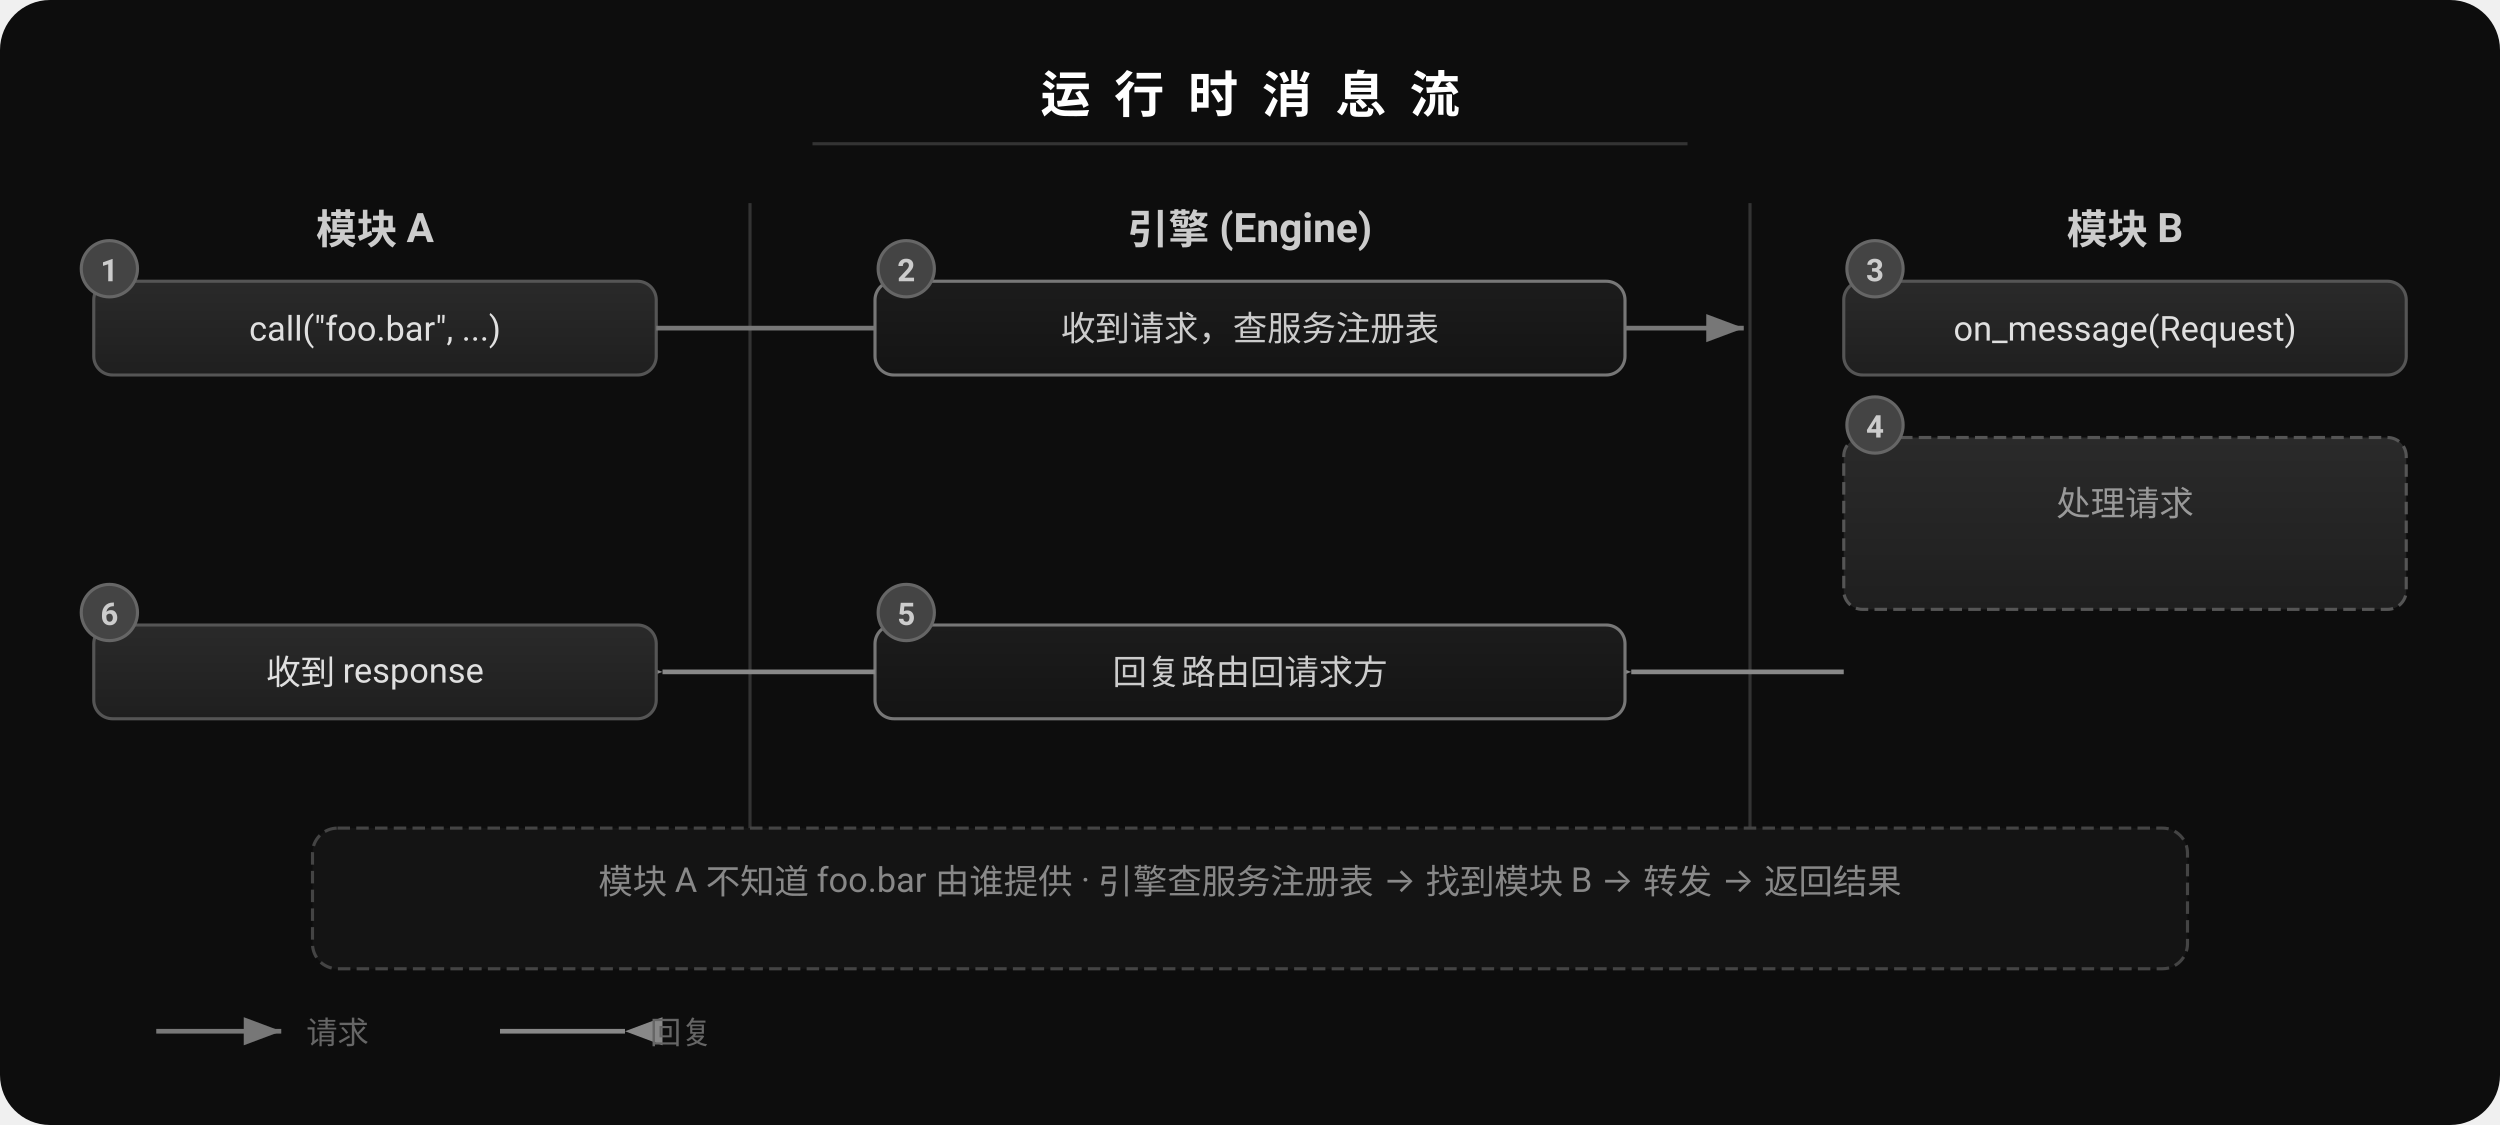
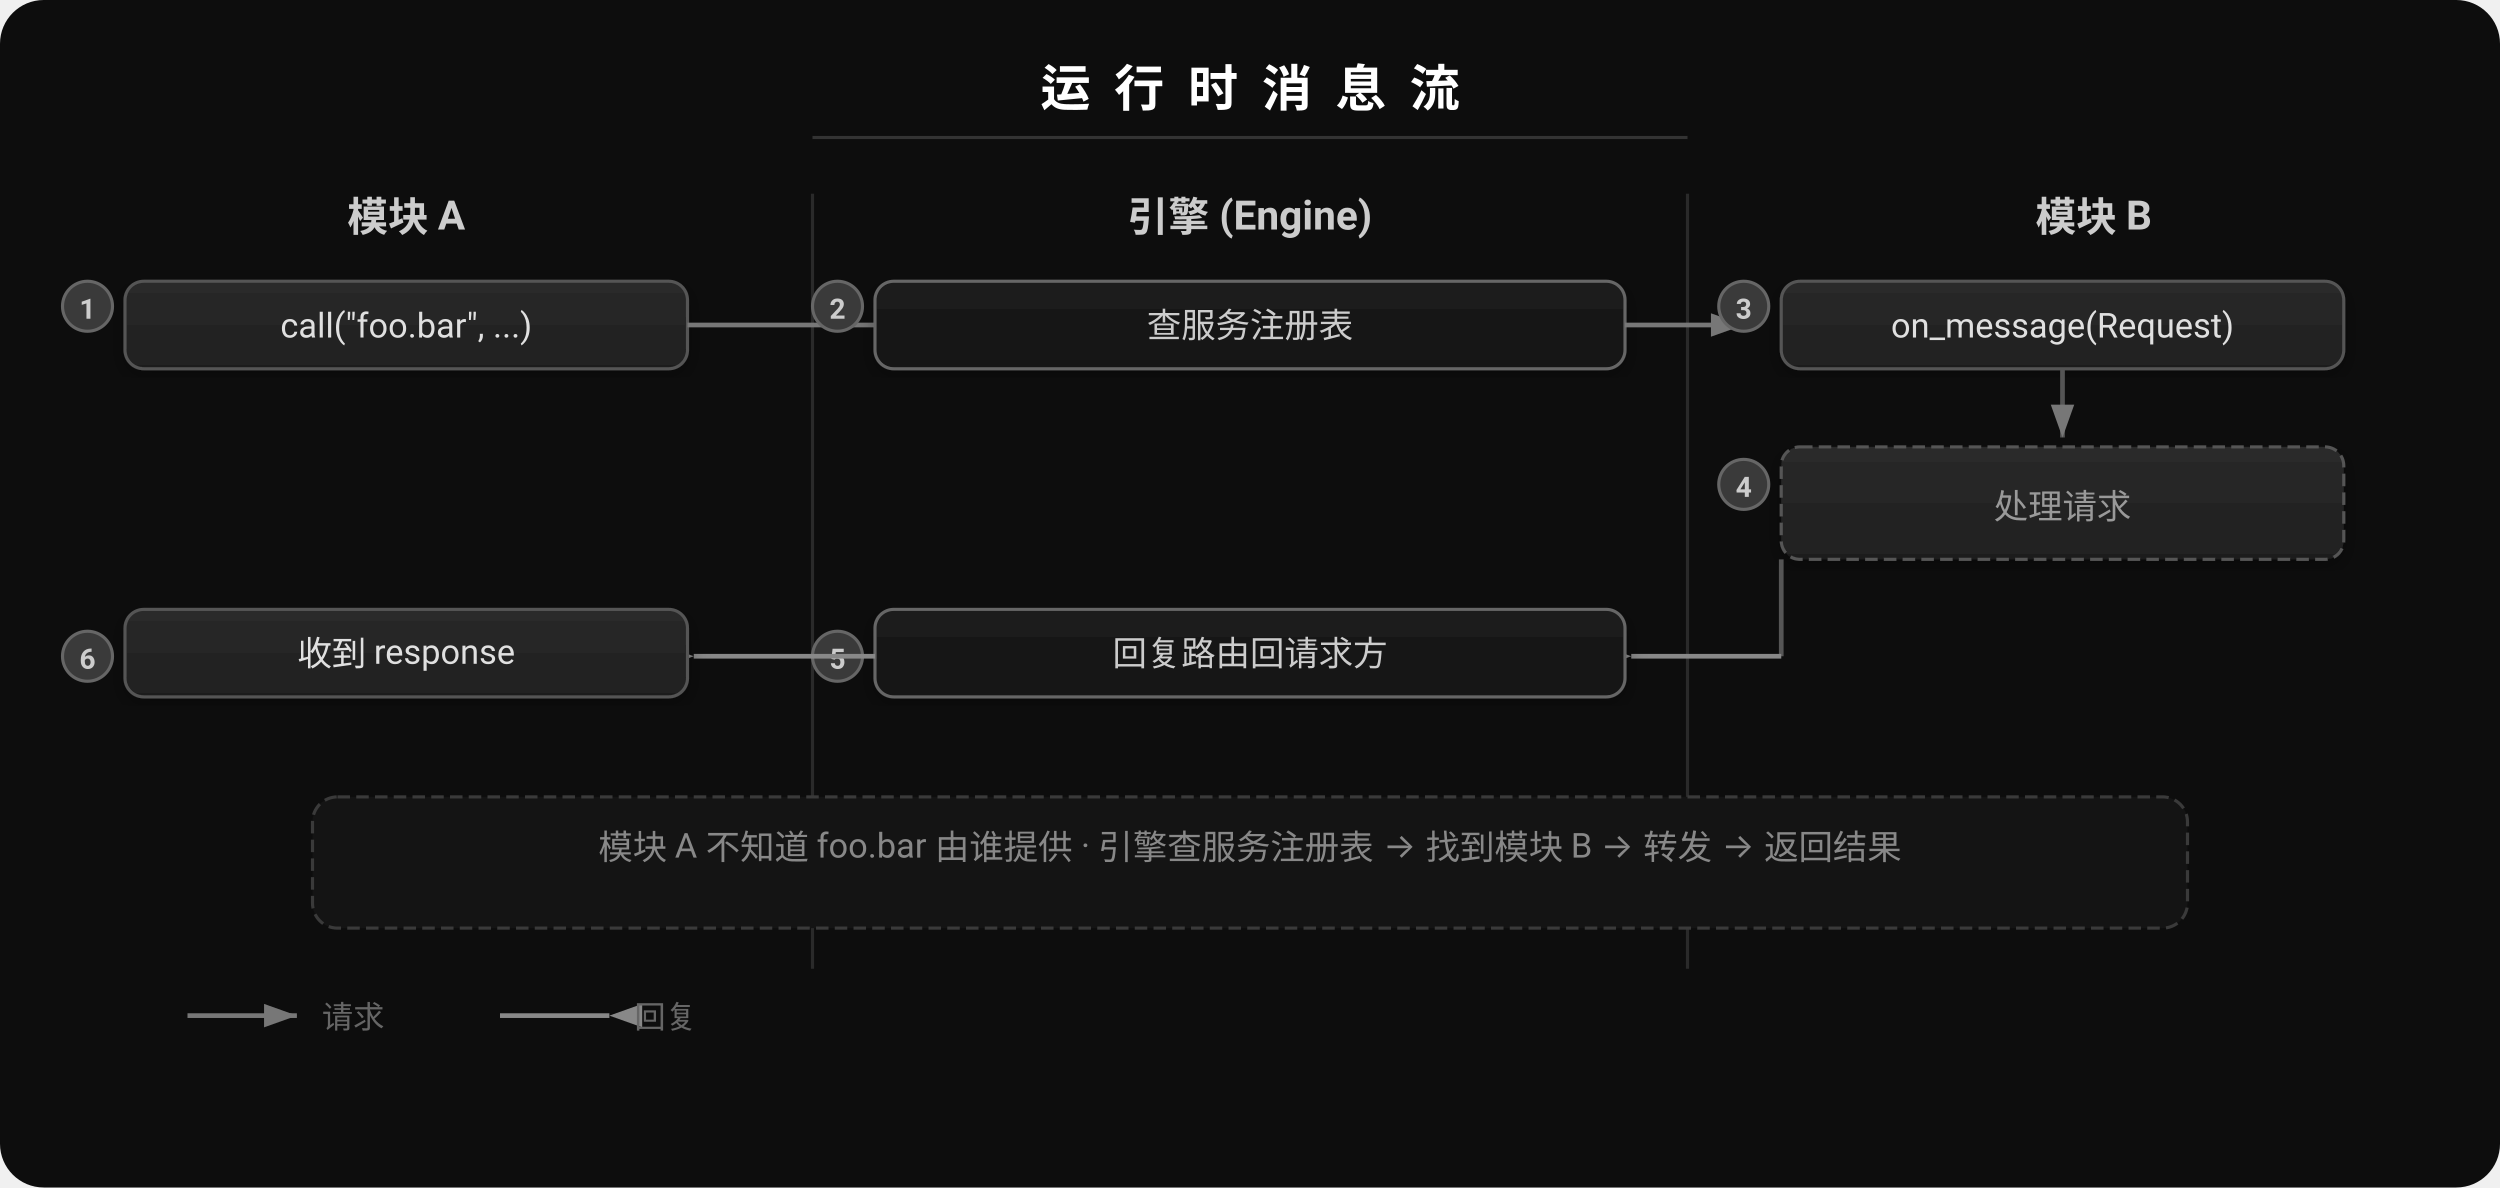
- <svg xmlns="http://www.w3.org/2000/svg" viewBox="0 0 800 360" font-family="system-ui, -apple-system, 'Segoe UI', Roboto, sans-serif">
+ <svg xmlns="http://www.w3.org/2000/svg" viewBox="0 0 800 380" font-family="system-ui, -apple-system, 'Segoe UI', Roboto, sans-serif">
  <defs>
-     <linearGradient id="boxBg" x1="0" y1="0" x2="0" y2="1">
+     <linearGradient id="colBg" x1="0" y1="0" x2="0" y2="1">
      <stop offset="0%" stop-color="#1c1c1c" />
      <stop offset="100%" stop-color="#141414" />
    </linearGradient>
-     <linearGradient id="moduleBg" x1="0" y1="0" x2="0" y2="1">
+     <linearGradient id="actBg" x1="0" y1="0" x2="0" y2="1">
      <stop offset="0%" stop-color="#2a2a2a" />
      <stop offset="100%" stop-color="#1f1f1f" />
    </linearGradient>
-     <marker id="arrowRight" markerWidth="8" markerHeight="6" refX="8" refY="3" orient="auto">
-       <path d="M0,0 L8,3 L0,6" fill="#777777" />
+     <marker id="arr" markerWidth="7" markerHeight="5" refX="7" refY="2.5" orient="auto">
+       <path d="M0,0 L7,2.5 L0,5" fill="#777777" />
    </marker>
-     <marker id="arrowLeft" markerWidth="8" markerHeight="6" refX="0" refY="3" orient="auto">
-       <path d="M8,0 L0,3 L8,6" fill="#888888" />
+     <marker id="arrL" markerWidth="7" markerHeight="5" refX="0" refY="2.5" orient="auto">
+       <path d="M7,0 L0,2.5 L7,5" fill="#888888" />
    </marker>
-     <filter id="shadow" x="-5%" y="-5%" width="115%" height="115%">
-       <feDropShadow dx="0" dy="2" stdDeviation="4" flood-color="#000" flood-opacity="0.3" />
+     <filter id="sh" x="-5%" y="-5%" width="115%" height="115%">
+       <feDropShadow dx="0" dy="2" stdDeviation="3" flood-color="#000" flood-opacity="0.3" />
    </filter>
  </defs>
-   <rect width="800" height="360" rx="16" fill="#0d0d0d" />
-   <text x="400" y="36" text-anchor="middle" fill="#ffffff" font-size="16" font-weight="700" letter-spacing="2">运 行 时 消 息 流</text>
-   <line x1="260" y1="46" x2="540" y2="46" stroke="#333333" stroke-width="1" />
-   <text x="120" y="78" text-anchor="middle" fill="#cccccc" font-size="13" font-weight="600">模块 A</text>
-   <text x="400" y="78" text-anchor="middle" fill="#cccccc" font-size="13" font-weight="600">引擎 (Engine)</text>
-   <text x="680" y="78" text-anchor="middle" fill="#cccccc" font-size="13" font-weight="600">模块 B</text>
-   <line x1="240" y1="65" x2="240" y2="310" stroke="#333333" stroke-width="1" />
-   <line x1="560" y1="65" x2="560" y2="310" stroke="#333333" stroke-width="1" />
-   <rect x="30" y="90" width="180" height="30" rx="6" fill="url(#moduleBg)" stroke="#555555" stroke-width="1" />
-   <text x="120" y="109" text-anchor="middle" fill="#e0e0e0" font-size="11">call("foo.bar", ...)</text>
-   <line x1="210" y1="105" x2="398" y2="105" stroke="#777777" stroke-width="1.5" marker-end="url(#arrowRight)" />
-   <rect x="280" y="90" width="240" height="30" rx="6" fill="url(#boxBg)" stroke="#777777" stroke-width="1" />
-   <text x="400" y="109" text-anchor="middle" fill="#cccccc" font-size="11">收到请求，查服务注册表</text>
-   <line x1="520" y1="105" x2="558" y2="105" stroke="#777777" stroke-width="1.5" marker-end="url(#arrowRight)" />
-   <rect x="590" y="90" width="180" height="30" rx="6" fill="url(#moduleBg)" stroke="#555555" stroke-width="1" />
-   <text x="680" y="109" text-anchor="middle" fill="#e0e0e0" font-size="11">on_message(Request)</text>
-   <rect x="590" y="140" width="180" height="55" rx="6" fill="url(#moduleBg)" stroke="#555555" stroke-width="1" stroke-dasharray="4,2" />
-   <text x="680" y="165" text-anchor="middle" fill="#999999" font-size="11">处理请求</text>
-   <line x1="590" y1="215" x2="522" y2="215" stroke="#888888" stroke-width="1.5" marker-end="url(#arrowLeft)" />
-   <rect x="280" y="200" width="240" height="30" rx="6" fill="url(#boxBg)" stroke="#777777" stroke-width="1" />
-   <text x="400" y="219" text-anchor="middle" fill="#cccccc" font-size="11">回复路由回请求方</text>
-   <line x1="280" y1="215" x2="212" y2="215" stroke="#888888" stroke-width="1.5" marker-end="url(#arrowLeft)" />
-   <rect x="30" y="200" width="180" height="30" rx="6" fill="url(#moduleBg)" stroke="#555555" stroke-width="1" />
-   <text x="120" y="219" text-anchor="middle" fill="#e0e0e0" font-size="11">收到 response</text>
-   <circle cx="35" cy="86" r="9" fill="#444444" stroke="#666666" stroke-width="1" />
-   <text x="35" y="90" text-anchor="middle" fill="#cccccc" font-size="10" font-weight="600">1</text>
-   <circle cx="290" cy="86" r="9" fill="#444444" stroke="#666666" stroke-width="1" />
-   <text x="290" y="90" text-anchor="middle" fill="#cccccc" font-size="10" font-weight="600">2</text>
-   <circle cx="600" cy="86" r="9" fill="#444444" stroke="#666666" stroke-width="1" />
-   <text x="600" y="90" text-anchor="middle" fill="#cccccc" font-size="10" font-weight="600">3</text>
-   <circle cx="600" cy="136" r="9" fill="#444444" stroke="#666666" stroke-width="1" />
-   <text x="600" y="140" text-anchor="middle" fill="#cccccc" font-size="10" font-weight="600">4</text>
-   <circle cx="290" cy="196" r="9" fill="#444444" stroke="#666666" stroke-width="1" />
-   <text x="290" y="200" text-anchor="middle" fill="#cccccc" font-size="10" font-weight="600">5</text>
-   <circle cx="35" cy="196" r="9" fill="#444444" stroke="#666666" stroke-width="1" />
-   <text x="35" y="200" text-anchor="middle" fill="#cccccc" font-size="10" font-weight="600">6</text>
-   <rect x="100" y="265" width="600" height="45" rx="8" fill="#141414" stroke="#444444" stroke-width="1" stroke-dasharray="4,2" />
-   <text x="400" y="286" text-anchor="middle" fill="#888888" font-size="11">模块 A 不知道 foo.bar 由谁提供 · 引擎查服务注册表 → 找到模块 B → 转发 → 返回结果</text>
-   <line x1="50" y1="330" x2="90" y2="330" stroke="#777777" stroke-width="1.5" marker-end="url(#arrowRight)" />
-   <text x="98" y="334" fill="#666666" font-size="10">请求</text>
-   <line x1="160" y1="330" x2="200" y2="330" stroke="#888888" stroke-width="1.5" marker-end="url(#arrowLeft)" />
-   <text x="208" y="334" fill="#666666" font-size="10">回复</text>
+   <rect width="800" height="380" rx="14" fill="#0d0d0d" />
+   <text x="400" y="34" text-anchor="middle" fill="#ffffff" font-size="16" font-weight="700" letter-spacing="2">运 行 时 消 息 流</text>
+   <line x1="260" y1="44" x2="540" y2="44" stroke="#333333" stroke-width="1" />
+   <text x="130" y="74" text-anchor="middle" fill="#cccccc" font-size="13" font-weight="600">模块 A</text>
+   <text x="400" y="74" text-anchor="middle" fill="#cccccc" font-size="13" font-weight="600">引擎 (Engine)</text>
+   <text x="670" y="74" text-anchor="middle" fill="#cccccc" font-size="13" font-weight="600">模块 B</text>
+   <line x1="260" y1="62" x2="260" y2="310" stroke="#2a2a2a" stroke-width="1" />
+   <line x1="540" y1="62" x2="540" y2="310" stroke="#2a2a2a" stroke-width="1" />
+   <rect x="40" y="90" width="180" height="28" rx="6" fill="url(#actBg)" stroke="#555555" stroke-width="1" filter="url(#sh)" />
+   <text x="130" y="108" text-anchor="middle" fill="#e0e0e0" font-size="11">call("foo.bar", ...)</text>
+   <line x1="220" y1="104" x2="398" y2="104" stroke="#777777" stroke-width="1.5" marker-end="url(#arr)" />
+   <rect x="280" y="90" width="240" height="28" rx="6" fill="url(#colBg)" stroke="#666666" stroke-width="1" filter="url(#sh)" />
+   <text x="400" y="108" text-anchor="middle" fill="#cccccc" font-size="11">查服务注册表</text>
+   <line x1="520" y1="104" x2="558" y2="104" stroke="#777777" stroke-width="1.5" marker-end="url(#arr)" />
+   <rect x="570" y="90" width="180" height="28" rx="6" fill="url(#actBg)" stroke="#555555" stroke-width="1" filter="url(#sh)" />
+   <text x="660" y="108" text-anchor="middle" fill="#e0e0e0" font-size="11">on_message(Request)</text>
+   <circle cx="28" cy="98" r="8" fill="#3a3a3a" stroke="#666666" stroke-width="1" />
+   <text x="28" y="102" text-anchor="middle" fill="#cccccc" font-size="9" font-weight="600">1</text>
+   <circle cx="268" cy="98" r="8" fill="#3a3a3a" stroke="#666666" stroke-width="1" />
+   <text x="268" y="102" text-anchor="middle" fill="#cccccc" font-size="9" font-weight="600">2</text>
+   <circle cx="558" cy="98" r="8" fill="#3a3a3a" stroke="#666666" stroke-width="1" />
+   <text x="558" y="102" text-anchor="middle" fill="#cccccc" font-size="9" font-weight="600">3</text>
+   <line x1="660" y1="118" x2="660" y2="140" stroke="#555555" stroke-width="1.5" marker-end="url(#arr)" />
+   <rect x="570" y="143" width="180" height="36" rx="6" fill="url(#actBg)" stroke="#555555" stroke-width="1" stroke-dasharray="4,2" filter="url(#sh)" />
+   <text x="660" y="166" text-anchor="middle" fill="#999999" font-size="11">处理请求</text>
+   <circle cx="558" cy="155" r="8" fill="#3a3a3a" stroke="#666666" stroke-width="1" />
+   <text x="558" y="159" text-anchor="middle" fill="#cccccc" font-size="9" font-weight="600">4</text>
+   <line x1="570" y1="179" x2="570" y2="210" stroke="#555555" stroke-width="1.5" />
+   <line x1="570" y1="210" x2="522" y2="210" stroke="#888888" stroke-width="1.5" marker-end="url(#arrL)" />
+   <rect x="280" y="195" width="240" height="28" rx="6" fill="url(#colBg)" stroke="#666666" stroke-width="1" filter="url(#sh)" />
+   <text x="400" y="213" text-anchor="middle" fill="#cccccc" font-size="11">回复路由回请求方</text>
+   <circle cx="268" cy="210" r="8" fill="#3a3a3a" stroke="#666666" stroke-width="1" />
+   <text x="268" y="214" text-anchor="middle" fill="#cccccc" font-size="9" font-weight="600">5</text>
+   <line x1="280" y1="210" x2="222" y2="210" stroke="#888888" stroke-width="1.5" marker-end="url(#arrL)" />
+   <rect x="40" y="195" width="180" height="28" rx="6" fill="url(#actBg)" stroke="#555555" stroke-width="1" filter="url(#sh)" />
+   <text x="130" y="213" text-anchor="middle" fill="#e0e0e0" font-size="11">收到 response</text>
+   <circle cx="28" cy="210" r="8" fill="#3a3a3a" stroke="#666666" stroke-width="1" />
+   <text x="28" y="214" text-anchor="middle" fill="#cccccc" font-size="9" font-weight="600">6</text>
+   <rect x="100" y="255" width="600" height="42" rx="8" fill="#141414" stroke="#3a3a3a" stroke-width="1" stroke-dasharray="4,2" />
+   <text x="400" y="275" text-anchor="middle" fill="#888888" font-size="11">模块 A 不知道 foo.bar 由谁提供 · 引擎查服务注册表 → 找到模块 B → 转发 → 返回结果</text>
+   <line x1="60" y1="325" x2="95" y2="325" stroke="#777777" stroke-width="1.5" marker-end="url(#arr)" />
+   <text x="103" y="329" fill="#666666" font-size="10">请求</text>
+   <line x1="160" y1="325" x2="195" y2="325" stroke="#888888" stroke-width="1.5" marker-end="url(#arrL)" />
+   <text x="203" y="329" fill="#666666" font-size="10">回复</text>
</svg>
